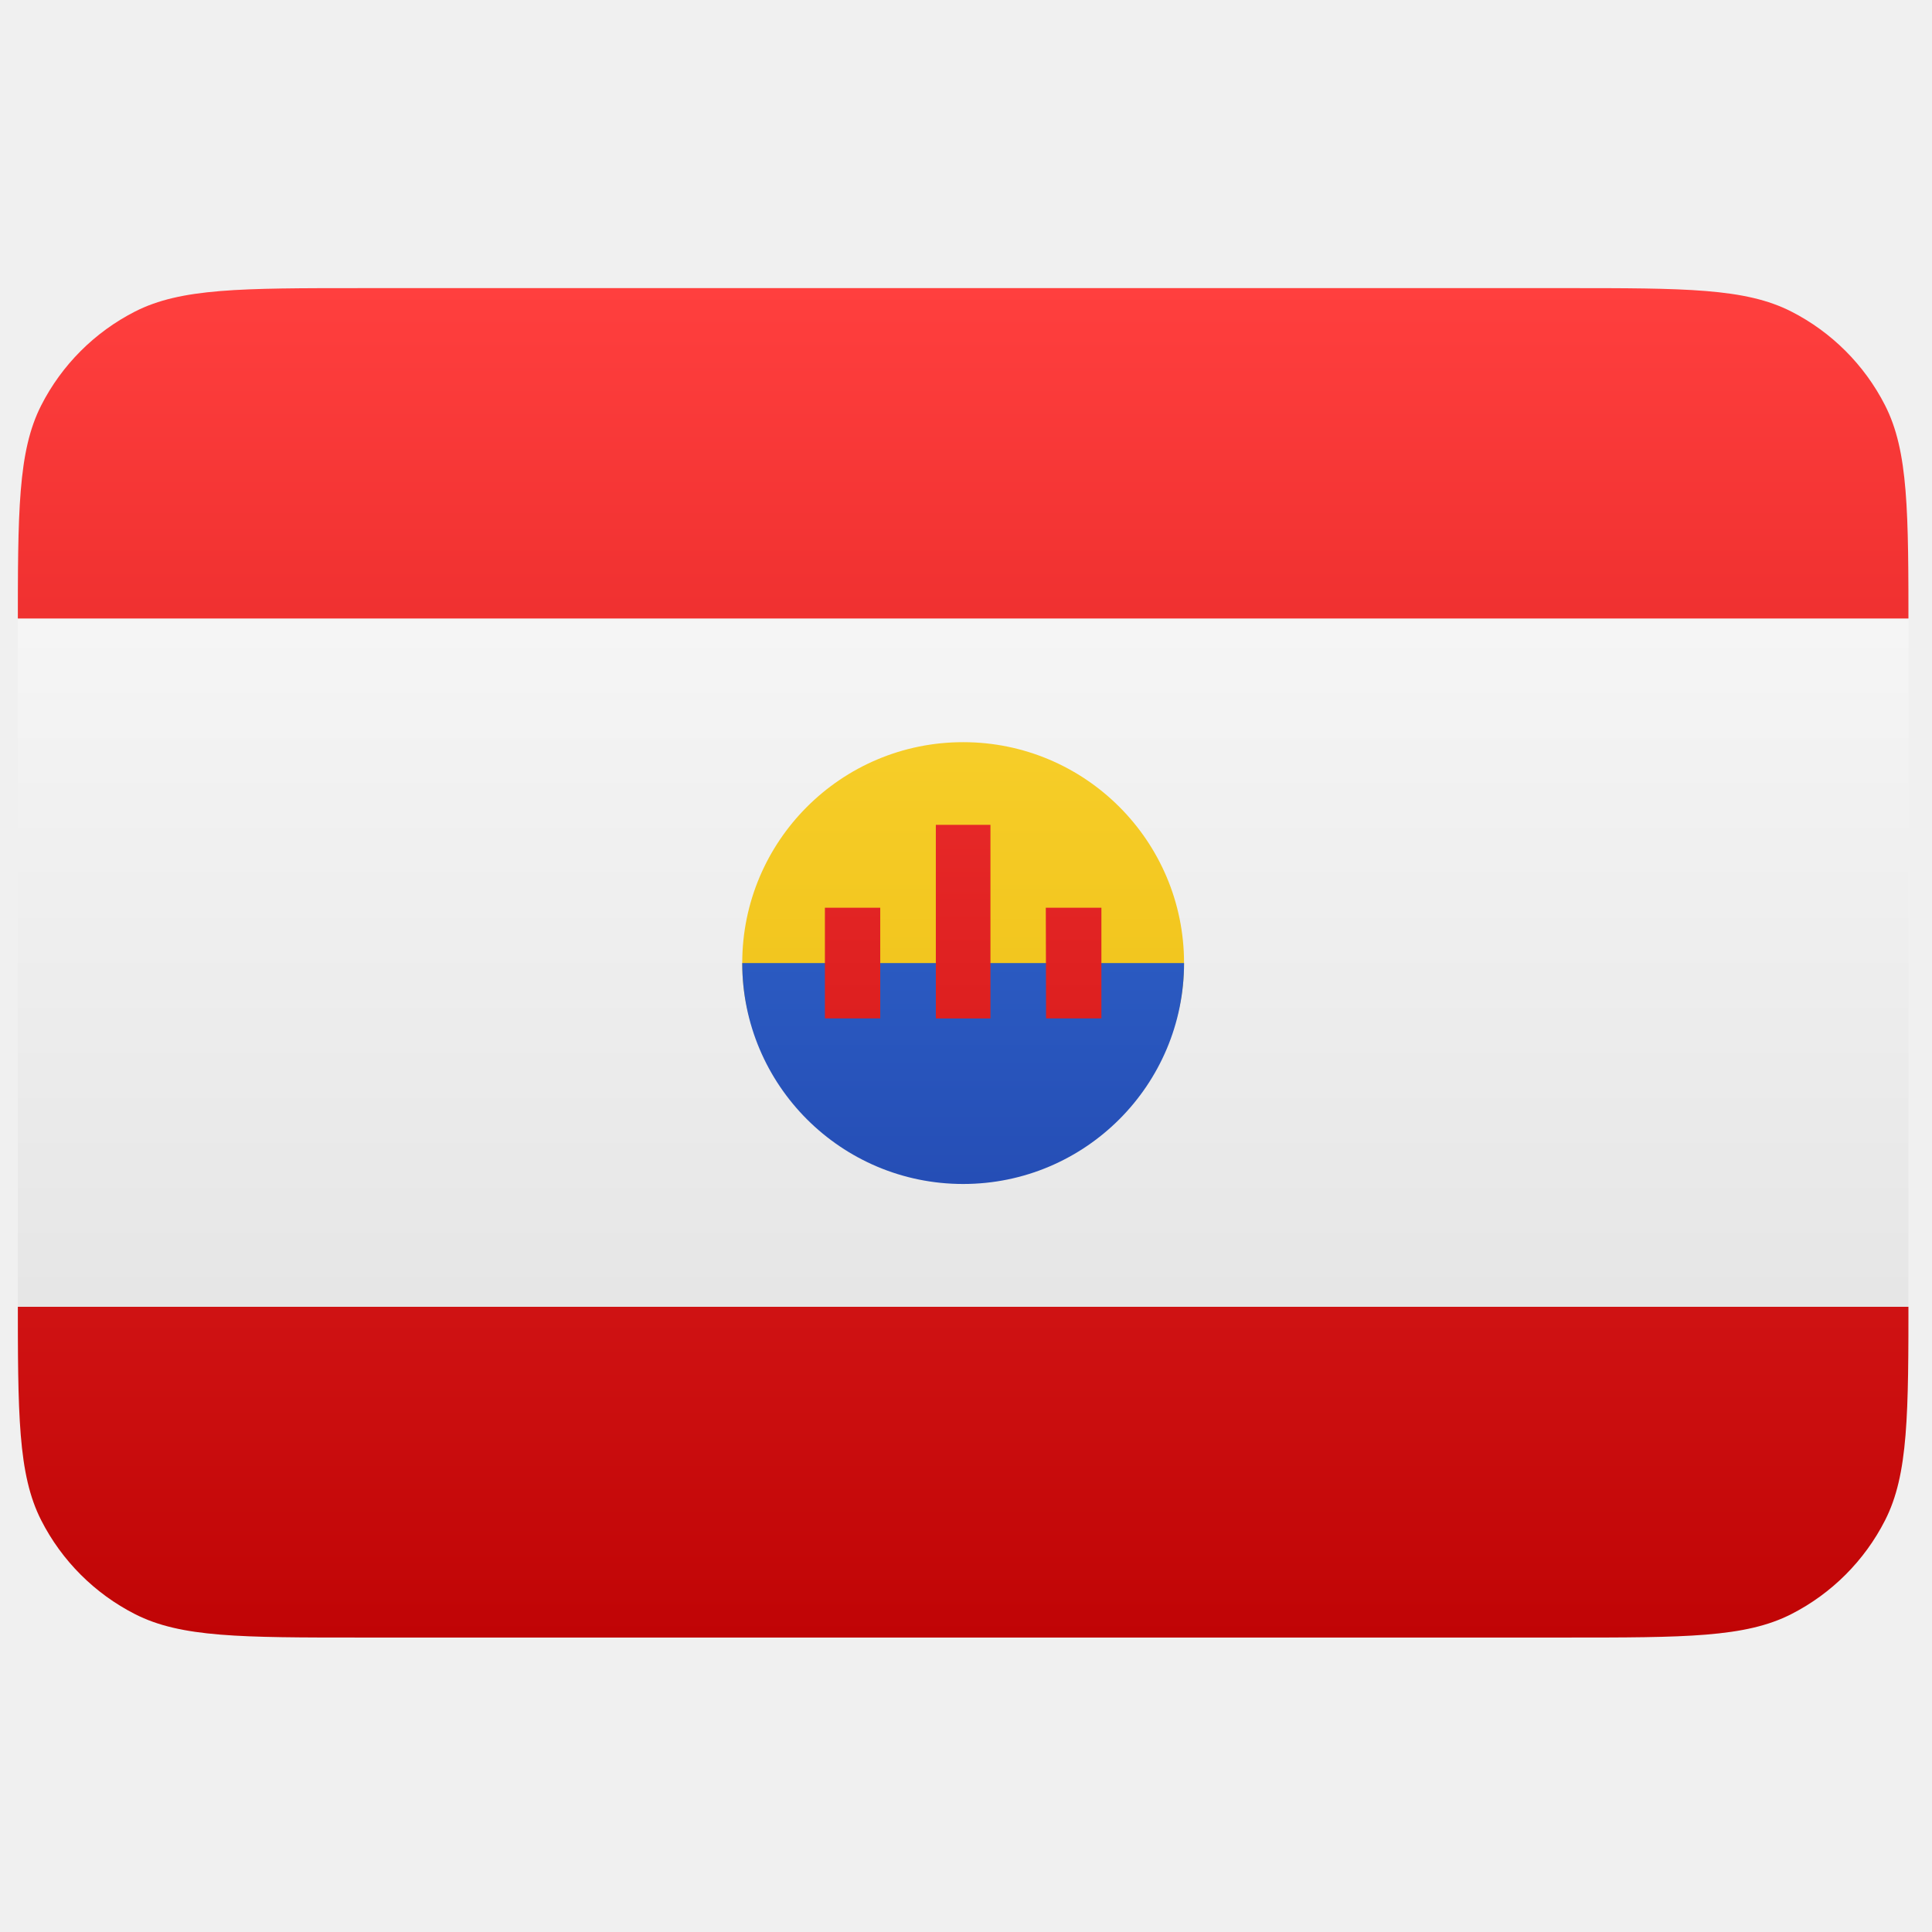
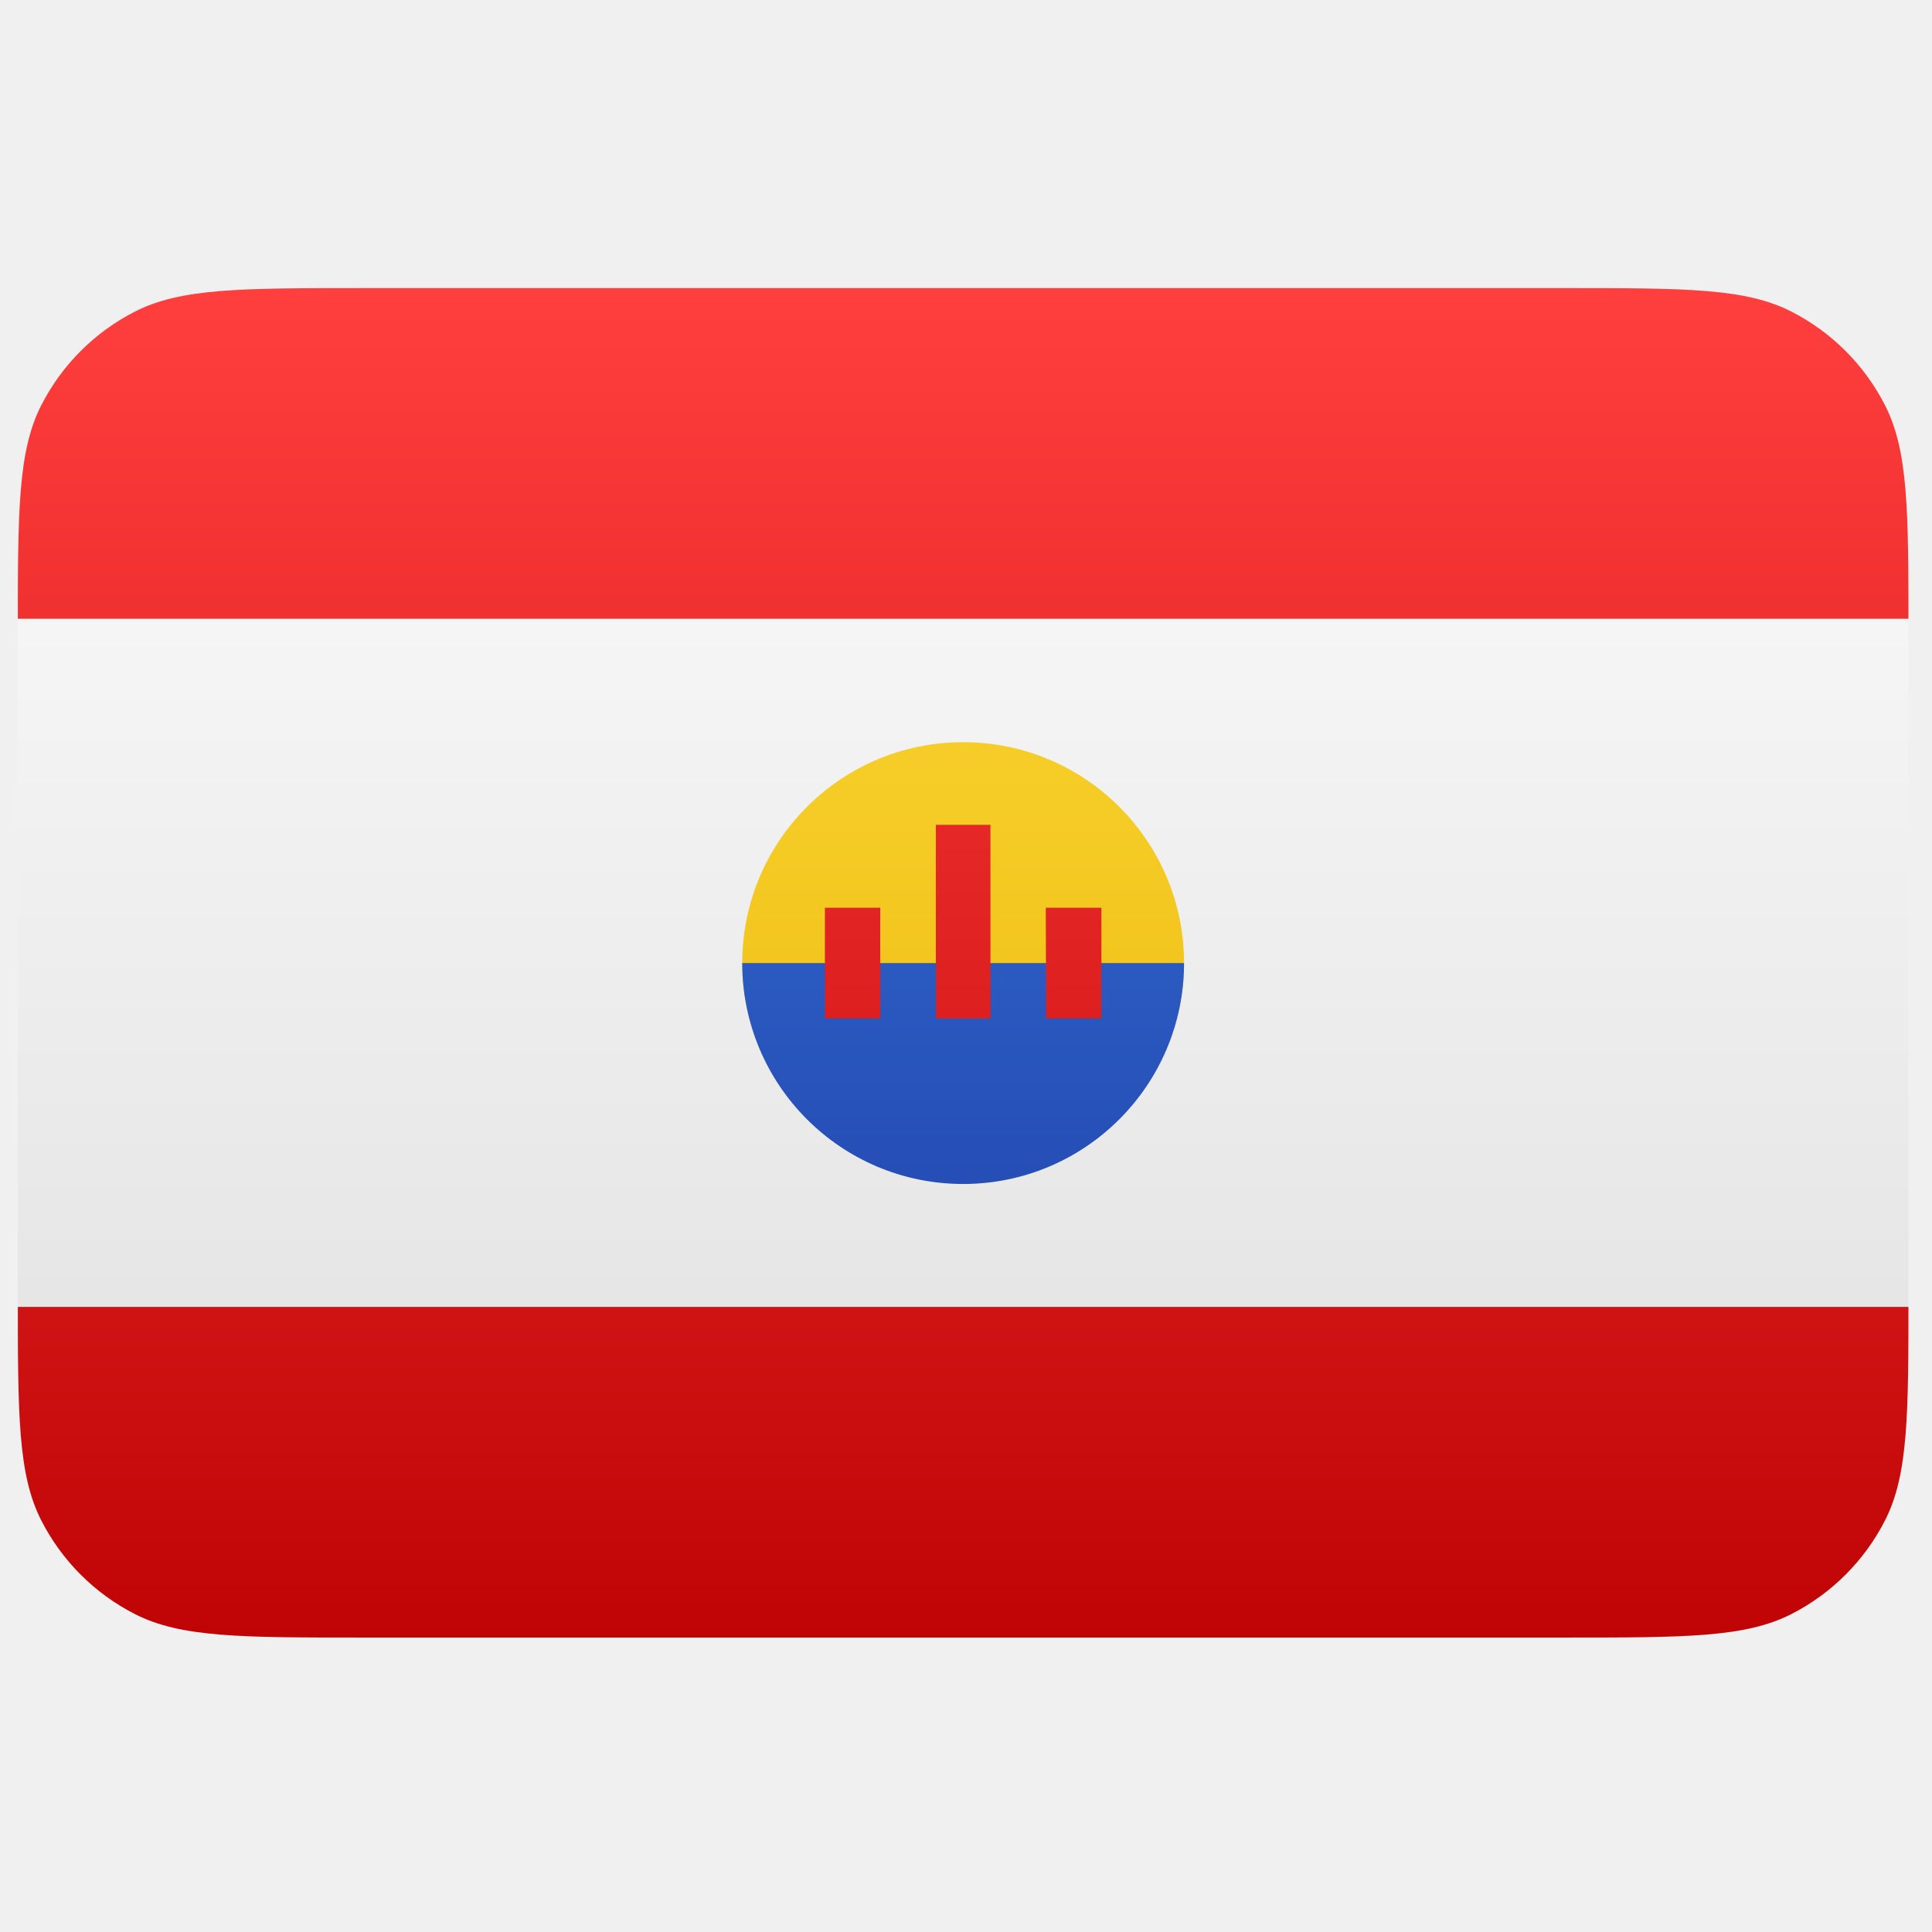
<svg xmlns="http://www.w3.org/2000/svg" viewBox="0 0 144 144" width="144" height="144">
  <defs>
    <mask id="pf-board" maskUnits="userSpaceOnUse" maskContentUnits="userSpaceOnUse" x="0" y="0" width="144" height="144" mask-type="alpha">
      <path d="M 116.645 21.474 c 8.961 0 13.441 0 16.864 1.744 a 16 16 0 0 1 6.992 6.992 c 1.744 3.423 1.744 7.903 1.744 16.864 L 142.245 96.453 c 0 8.961 0 13.441 -1.744 16.864 a 16 16 0 0 1 -6.992 6.992 c -3.423 1.744 -7.903 1.744 -16.864 1.744 L 26.929 122.053 c -8.961 0 -13.441 0 -16.864 -1.744 a 16 16 0 0 1 -6.992 -6.992 c -1.744 -3.423 -1.744 -7.903 -1.744 -16.864 L 1.329 47.075 c 0 -8.961 0 -13.441 1.744 -16.864 a 16 16 0 0 1 6.992 -6.992 c 3.423 -1.744 7.903 -1.744 16.864 -1.744 Z" fill="#FFFFFF" />
    </mask>
    <linearGradient id="pf-red" x1="72" y1="21.474" x2="72" y2="122.053" gradientUnits="userSpaceOnUse">
      <stop stop-color="#FF3F3E" />
      <stop offset="1" stop-color="#C00405" />
    </linearGradient>
    <linearGradient id="pf-white" x1="72" y1="46.619" x2="72" y2="96.908" gradientUnits="userSpaceOnUse">
      <stop stop-color="#F5F5F5" />
      <stop offset="1" stop-color="#E6E6E6" />
    </linearGradient>
    <linearGradient id="pf-emblem-gold" x1="72" y1="21.474" x2="72" y2="122.053" gradientUnits="userSpaceOnUse">
      <stop stop-color="#FFDD3D" />
      <stop offset="1" stop-color="#E5AF00" />
    </linearGradient>
    <linearGradient id="pf-emblem-blue" x1="72" y1="21.474" x2="72" y2="122.053" gradientUnits="userSpaceOnUse">
      <stop stop-color="#3B7FE4" />
      <stop offset="1" stop-color="#1A359E" />
    </linearGradient>
    <linearGradient id="pf-emblem-red" x1="72" y1="21.474" x2="72" y2="122.053" gradientUnits="userSpaceOnUse">
      <stop stop-color="#FF3F3E" />
      <stop offset="1" stop-color="#C00405" />
    </linearGradient>
  </defs>
  <g mask="url(#pf-board)">
-     <path d="M 1.329 21.474 h 140.916 v 100.578 h -140.916 Z" fill="url(#pf-red)" stroke="url(#pf-red)" stroke-width="0.6" stroke-linejoin="round" />
-     <path d="M 1.329 46.4 h 140.916 v 50.7 h -140.916 Z" fill="url(#pf-white)" stroke="url(#pf-white)" stroke-width="0.6" stroke-linejoin="round" />
+     <path d="M 1.329 21.474 h 140.916 v 100.578 h -140.916 Z" fill="url(#pf-red)" stroke="url(#pf-red)" stroke_width="0.5" stroke-linejoin="round" />
+     <path d="M 1.329 46.619 h 140.916 v 50.289 h -140.916 Z" fill="url(#pf-white)" stroke="url(#pf-white)" stroke_width="0.5" stroke-linejoin="round" />
    <path d="M 88.252,71.782 c 0,9.102 -7.363,14.43 -16.465,14.43 s -16.465,-5.328 -16.465,-14.43 a 16.465,16.465 0 0,1 32.93,0 z" fill="url(#pf-emblem-gold)" />
    <path d="M 88.252,71.782 a 16.465,16.465 0 0,1 -32.93,0" fill="url(#pf-emblem-blue)" />
    <path d="M 61.483,67.656 l 4.125,0 l 0,8.251 l -4.125,0 z m 16.465,0 l 4.144,0 l 0,8.251 l -4.125,0 z M 69.752,61.478 l 4.07,0 l 0,14.43 l -4.07,0 z" fill="url(#pf-emblem-red)" />
  </g>
</svg>
